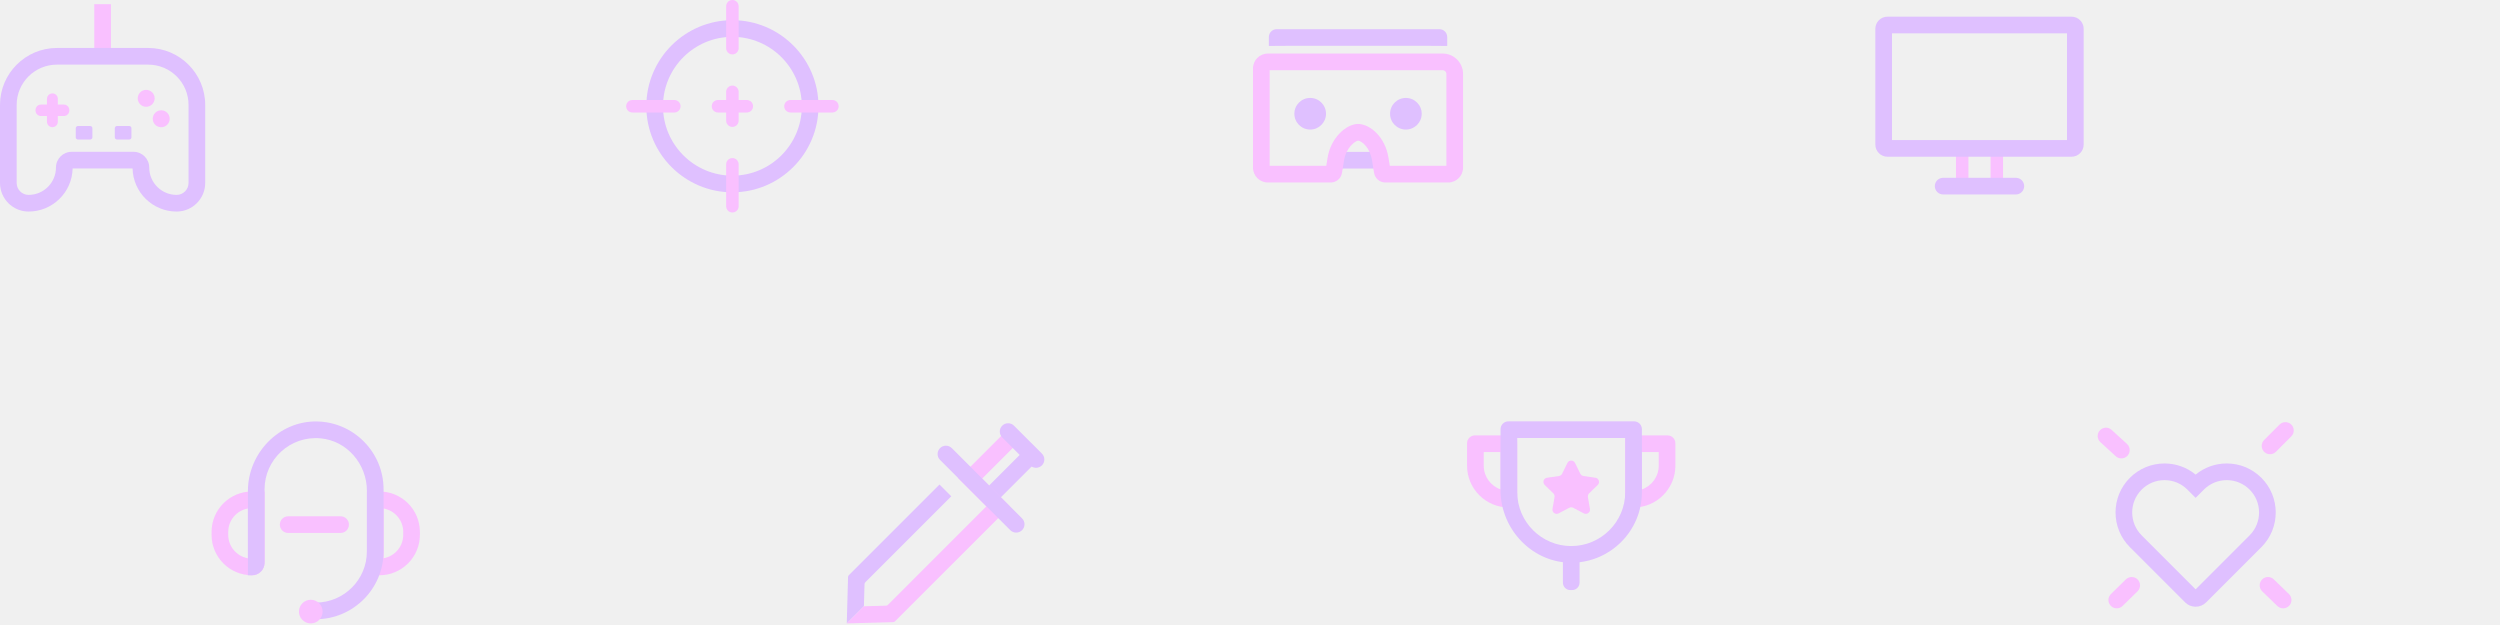
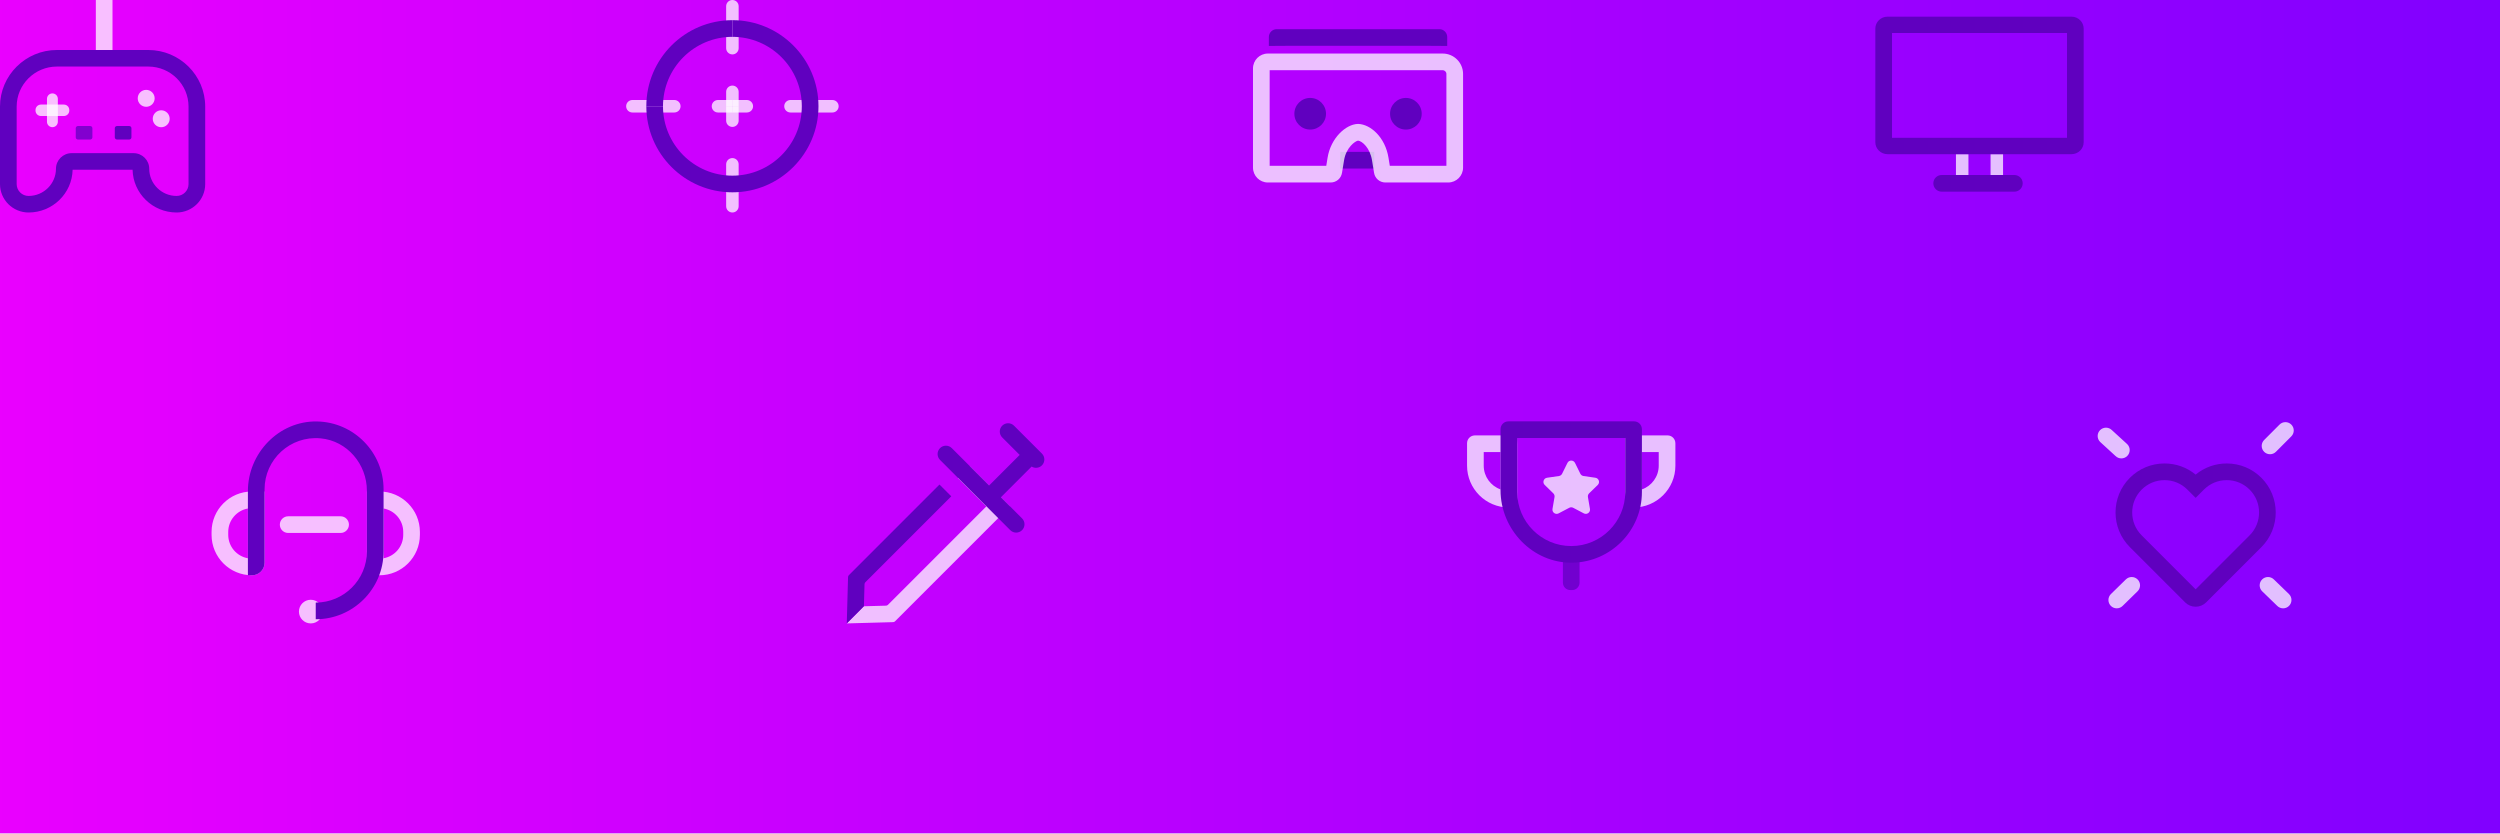
- <svg xmlns="http://www.w3.org/2000/svg" width="600" height="150" viewBox="0 0 600 150">
+ <svg xmlns="http://www.w3.org/2000/svg" width="600" height="200" viewBox="0 0 600 200">
+   <defs>
+     <linearGradient id="banner-bg-a" x1="0%" y1="50%" y2="50%">
+       <stop offset="0%" stop-color="#EA00FF" />
+       <stop offset="100%" stop-color="#8000FF" />
+     </linearGradient>
+   </defs>
  <g fill="none" fill-rule="evenodd">
-     <g transform="translate(0 1)">
-       <polygon fill="#F9C0FF" points="22.624 12 26.624 12 26.624 0 22.624 0" />
-       <path fill="#DFC0FF" d="M17.201,35.434 L32.048,35.434 C34.126,35.434 35.816,37.124 35.816,39.202 C35.816,42.826 38.764,45.774 42.388,45.774 C43.966,45.774 45.249,44.491 45.249,42.913 L45.249,24.177 C45.249,18.848 40.913,14.512 35.583,14.512 L13.666,14.512 C8.336,14.512 4,18.848 4,24.177 L4,42.913 C4,44.491 5.284,45.774 6.861,45.774 C10.485,45.774 13.433,42.826 13.433,39.202 C13.433,37.124 15.123,35.434 17.201,35.434 M42.388,49.774 C36.636,49.774 31.942,45.157 31.818,39.434 L17.431,39.434 C17.307,45.157 12.613,49.774 6.861,49.774 C3.078,49.774 -0,46.697 -0,42.913 L-0,24.177 C-0,16.642 6.131,10.512 13.666,10.512 L35.583,10.512 C43.118,10.512 49.249,16.642 49.249,24.177 L49.249,42.913 C49.249,46.697 46.171,49.774 42.388,49.774" />
-       <path fill="#F9C0FF" d="M37.118 22.599C37.118 23.722 36.208 24.632 35.085 24.632 33.963 24.632 33.053 23.722 33.053 22.599 33.053 21.476 33.963 20.566 35.085 20.566 36.208 20.566 37.118 21.476 37.118 22.599M40.725 27.502C40.725 28.625 39.815 29.535 38.692 29.535 37.57 29.535 36.66 28.625 36.66 27.502 36.66 26.379 37.57 25.469 38.692 25.469 39.815 25.469 40.725 26.379 40.725 27.502" />
-       <path fill="#DFC0FF" d="M31.023 32.484L28.072 32.484C27.784 32.484 27.549 32.25 27.549 31.962L27.549 29.769C27.549 29.48 27.784 29.246 28.072 29.246L31.023 29.246C31.311 29.246 31.546 29.48 31.546 29.769L31.546 31.962C31.546 32.25 31.311 32.484 31.023 32.484M21.651 32.484L18.7 32.484C18.412 32.484 18.178 32.25 18.178 31.962L18.178 29.769C18.178 29.48 18.412 29.246 18.7 29.246L21.651 29.246C21.94 29.246 22.174 29.48 22.174 29.769L22.174 31.962C22.174 32.25 21.94 32.484 21.651 32.484" />
-       <path fill="#F9C0FF" d="M12.578,29.524 C11.857,29.524 11.273,28.94 11.273,28.219 L11.273,22.721 C11.273,22 11.857,21.416 12.578,21.416 C13.299,21.416 13.883,22 13.883,22.721 L13.883,28.219 C13.883,28.94 13.299,29.524 12.578,29.524" />
-       <path fill="#F9C0FF" d="M16.632,25.401 L16.632,25.538 C16.632,26.259 16.048,26.843 15.327,26.843 L9.828,26.843 C9.108,26.843 8.524,26.259 8.524,25.538 L8.524,25.401 C8.524,24.68 9.108,24.096 9.828,24.096 L15.327,24.096 C16.048,24.096 16.632,24.68 16.632,25.401" />
+     <rect width="600" height="200" fill="url(#banner-bg-a)" />
+     <polygon fill="#FFF" fill-opacity=".75" points="23 12 27 12 27 0 23 0" />
+     <path fill="#6000BF" fill-opacity=".75" d="M21.651,33.484 L18.7,33.484 C18.412,33.484 18.178,33.25 18.178,32.962 L18.178,30.769 C18.178,30.48 18.412,30.246 18.7,30.246 L21.651,30.246 C21.94,30.246 22.174,30.48 22.174,30.769 L22.174,32.962 C22.174,33.25 21.94,33.484 21.651,33.484" />
+     <path fill="#FFF" fill-opacity=".75" d="M37.118 23.599C37.118 24.722 36.208 25.632 35.085 25.632 33.963 25.632 33.053 24.722 33.053 23.599 33.053 22.476 33.963 21.566 35.085 21.566 36.208 21.566 37.118 22.476 37.118 23.599M40.725 28.502C40.725 29.625 39.815 30.535 38.692 30.535 37.57 30.535 36.66 29.625 36.66 28.502 36.66 27.379 37.57 26.469 38.692 26.469 39.815 26.469 40.725 27.379 40.725 28.502M12.578 30.524C11.857 30.524 11.273 29.94 11.273 29.219L11.273 23.721C11.273 23 11.857 22.416 12.578 22.416 13.299 22.416 13.883 23 13.883 23.721L13.883 29.219C13.883 29.94 13.299 30.524 12.578 30.524" />
+     <path fill="#FFF" fill-opacity=".75" d="M16.632 26.401L16.632 26.538C16.632 27.259 16.048 27.843 15.327 27.843L9.828 27.843C9.108 27.843 8.524 27.259 8.524 26.538L8.524 26.401C8.524 25.68 9.108 25.096 9.828 25.096L15.327 25.096C16.048 25.096 16.632 25.68 16.632 26.401M175.776 30.461C174.947 30.461 174.276 29.79 174.276 28.961L174.276 25.5 177.276 25.5 177.276 28.961C177.276 29.79 176.605 30.461 175.776 30.461M175.776 51C174.947 51 174.276 50.329 174.276 49.5L174.276 39.438C174.276 38.61 174.947 37.938 175.776 37.938 176.605 37.938 177.276 38.61 177.276 39.438L177.276 49.5C177.276 50.329 176.605 51 175.776 51" />
+     <path fill="#FFF" fill-opacity=".75" d="M177.276 25.5L174.276 25.5 174.276 22.039C174.276 21.211 174.947 20.539 175.776 20.539 176.605 20.539 177.276 21.211 177.276 22.039L177.276 25.5zM175.776 13.06C174.947 13.06 174.276 12.389 174.276 11.56L174.276 1.5C174.276.671 174.947-.001 175.776-.001 176.605-.001 177.276.671 177.276 1.5L177.276 11.56C177.276 12.389 176.605 13.06 175.776 13.06" />
+     <path fill="#FFF" fill-opacity=".75" d="M175.776 27L172.316 27C171.487 27 170.816 26.329 170.816 25.5 170.816 24.671 171.487 24 172.316 24L175.776 24 175.776 27zM161.837 27L151.776 27C150.947 27 150.276 26.329 150.276 25.5 150.276 24.671 150.947 24 151.776 24L161.837 24C162.666 24 163.337 24.671 163.337 25.5 163.337 26.329 162.666 27 161.837 27M199.776 27L189.715 27C188.886 27 188.215 26.329 188.215 25.5 188.215 24.671 188.886 24 189.715 24L199.776 24C200.605 24 201.276 24.671 201.276 25.5 201.276 26.329 200.605 27 199.776 27" />
+     <path fill="#FFF" fill-opacity=".75" d="M179.237,27 L175.776,27 L175.776,24 L179.237,24 C180.066,24 180.737,24.671 180.737,25.5 C180.737,26.329 180.066,27 179.237,27" />
+     <polygon fill="#FFF" fill-opacity=".75" points="477.734 42 480.734 42 480.734 37 477.734 37" />
+     <polygon fill="#FFF" fill-opacity=".75" points="469.427 42 472.427 42 472.427 37 469.427 37" />
+     <path fill="#FFF" fill-opacity=".75" d="M506.606 145.415C505.825 144.634 505.825 143.368 506.606 142.586L510.198 139.069C510.979 138.289 512.245 138.289 513.026 139.069 513.807 139.85 513.807 141.117 513.026 141.897L509.434 145.415C508.653 146.196 507.387 146.196 506.606 145.415M504.023 103.227C503.242 104.008 503.242 105.274 504.023 106.055L507.712 109.431C508.493 110.212 509.759 110.212 510.541 109.431 511.321 108.65 511.321 107.384 510.541 106.603L506.851 103.227C506.07 102.446 504.804 102.446 504.023 103.227M549.367 145.415C550.148 144.634 550.148 143.368 549.367 142.586L545.735 139.069C544.954 138.289 543.688 138.289 542.907 139.069 542.126 139.85 542.126 141.117 542.907 141.897L546.539 145.415C547.32 146.196 548.586 146.196 549.367 145.415M549.914 101.898C550.695 102.679 550.695 103.945 549.914 104.727L546.22 108.431C545.439 109.212 544.173 109.212 543.392 108.431 542.611 107.65 542.611 106.383 543.392 105.603L547.086 101.898C547.867 101.117 549.133 101.117 549.914 101.898M92.056 122.04L92.056 133.982C94.734 133.514 96.776 131.172 96.776 128.361L96.776 127.661C96.776 124.851 94.734 122.509 92.056 122.04M91.07 138.067L88.056 138.067 88.056 117.955 91.07 117.955C96.422 117.955 100.776 122.31 100.776 127.661L100.776 128.361C100.776 133.713 96.422 138.067 91.07 138.067M77.424 146.781C77.424 148.349 76.153 149.62 74.585 149.62 73.016 149.62 71.745 148.349 71.745 146.781 71.745 145.213 73.016 143.942 74.585 143.942 76.153 143.942 77.424 145.213 77.424 146.781M81.744 123.91L69.161 123.91C68.056 123.91 67.161 124.806 67.161 125.91 67.161 127.014 68.056 127.91 69.161 127.91L81.744 127.91C82.848 127.91 83.744 127.014 83.744 125.91 83.744 124.806 82.848 123.91 81.744 123.91M232.714 111.882L229.886 114.71 236.72 121.545 213.103 145.163C212.982 145.284 212.818 145.355 212.647 145.36L207.339 145.505 207.34 145.491 203.225 149.62 214.349 149.314C214.521 149.31 214.684 149.239 214.805 149.118L242.378 121.545 232.714 111.882zM394.058 108.495L394.058 117.456C396.407 116.629 398.094 114.389 398.094 111.761L398.094 108.495 394.058 108.495zM392.058 121.797L390.058 121.797 390.058 104.553 392.115 104.495 400.217 104.495C401.23 104.495 402.059 105.302 402.088 106.315L402.094 106.553 402.094 111.761C402.094 117.303 397.601 121.797 392.058 121.797zM356.094 108.495L356.094 111.761C356.094 114.389 357.781 116.629 360.13 117.456L360.13 108.495 356.094 108.495zM364.13 121.797L362.13 121.797C356.587 121.797 352.094 117.303 352.094 111.761L352.094 106.372C352.094 105.359 352.901 104.53 353.913 104.501L354.151 104.495 364.073 104.495 364.13 106.553 364.13 121.797z" />
+     <path fill="#6000BF" fill-opacity=".75" d="M377.305,141.621 L376.884,141.621 C375.895,141.621 375.094,140.82 375.094,139.831 L375.094,133.052 L379.094,133.052 L379.094,139.831 C379.094,140.82 378.293,141.621 377.305,141.621" />
+     <path fill="#FFF" fill-opacity=".75" d="M378.002 111.101L379.28 113.69C379.427 113.989 379.712 114.196 380.042 114.244L382.899 114.659C383.73 114.78 384.062 115.801 383.46 116.387L381.393 118.402C381.154 118.634 381.045 118.969 381.102 119.298L381.59 122.143C381.732 122.971 380.864 123.601 380.121 123.211L377.565 121.868C377.27 121.712 376.918 121.712 376.623 121.868L374.067 123.211C373.324 123.601 372.457 122.971 372.598 122.143L373.086 119.298C373.143 118.969 373.034 118.634 372.795 118.402L370.728 116.387C370.127 115.801 370.459 114.78 371.289 114.659L374.146 114.244C374.476 114.196 374.761 113.989 374.908 113.69L376.186 111.101C376.558 110.349 377.63 110.349 378.002 111.101M59.496 122.04C56.818 122.509 54.776 124.851 54.776 127.661L54.776 128.361C54.776 131.172 56.818 133.514 59.496 133.982L59.496 122.04zM60.482 138.067C55.122 138.067 50.776 133.722 50.776 128.361L50.776 127.661C50.776 122.301 55.122 117.955 60.482 117.955L63.496 117.955 63.496 135.054C63.496 136.718 62.147 138.067 60.482 138.067z" />
+     <g fill="#6000BF" transform="translate(0 4)">
+       <path d="M196.435 21.5L192.435 21.5C192.435 12.314 184.962 4.841 175.776 4.841L175.776.841C187.167.841 196.435 10.108 196.435 21.5M175.776 42.158L175.776 38.158C184.962 38.158 192.435 30.685 192.435 21.5L196.435 21.5C196.435 32.89 187.167 42.158 175.776 42.158M175.776 42.158C164.385 42.158 155.118 32.89 155.118 21.5L159.118 21.5C159.118 30.685 166.59 38.158 175.776 38.158L175.776 42.158z" />
+       <path d="M159.118 21.5L155.118 21.5C155.118 10.108 164.385.841 175.776.841L175.776 4.841C166.591 4.841 159.118 12.314 159.118 21.5M454.081 29.074L496.081 29.074 496.081 3.926 454.081 3.926 454.081 29.074zM497.162 33L452.999 33C451.39 33 450.081 31.716 450.081 30.136L450.081 2.865C450.081 1.286 451.39 0 452.999 0L497.162 0C498.771 0 500.081 1.286 500.081 2.865L500.081 30.136C500.081 31.716 498.771 33 497.162 33zM483.45 42L466 42C464.896 42 464 41.104 464 40 464 38.896 464.896 38 466 38L483.45 38C484.554 38 485.45 38.896 485.45 40 485.45 41.104 484.554 42 483.45 42" />
+       <polygon points="321.658 36.449 329.825 36.449 329.825 32.449 321.658 32.449" />
+       <path d="M347.332 7.026L343.332 7 308.524 7 304.524 7.026 304.524 4.887C304.524 3.845 305.368 3 306.411 3L345.445 3C346.488 3 347.332 3.845 347.332 4.887L347.332 7.026zM333.615 23.299C333.615 25.396 335.315 27.096 337.412 27.096 339.51 27.096 341.21 25.396 341.21 23.299 341.21 21.202 339.51 19.502 337.412 19.502 335.315 19.502 333.615 21.202 333.615 23.299M310.647 23.299C310.647 25.396 312.348 27.096 314.445 27.096 316.542 27.096 318.242 25.396 318.242 23.299 318.242 21.202 316.542 19.502 314.445 19.502 312.348 19.502 310.647 21.202 310.647 23.299M519.485 111.232C517.412 111.232 515.463 112.04 513.997 113.505 510.97 116.532 510.97 121.457 513.997 124.483L526.952 137.438 539.907 124.483C542.934 121.457 542.934 116.532 539.907 113.505 538.441 112.04 536.492 111.232 534.419 111.232 532.346 111.232 530.397 112.04 528.931 113.505L526.953 115.484 524.974 113.506C523.507 112.04 521.558 111.232 519.485 111.232M526.952 141.613C525.996 141.613 525.098 141.241 524.422 140.565L511.169 127.311C506.582 122.725 506.582 115.263 511.169 110.677 513.39 108.456 516.343 107.232 519.485 107.232 522.241 107.232 524.853 108.173 526.952 109.905 529.051 108.173 531.663 107.232 534.419 107.232 537.561 107.232 540.514 108.456 542.735 110.677 547.322 115.263 547.322 122.725 542.735 127.311L529.482 140.565C528.806 141.241 527.907 141.613 526.952 141.613M207.486 136.198C207.491 136.027 207.561 135.864 207.682 135.742L228.306 115.117 225.478 112.289 203.727 134.04C203.606 134.161 203.536 134.324 203.531 134.496L203.225 145.62 207.34 141.491 207.486 136.198zM17.201 32.756L32.048 32.756C34.126 32.756 35.816 34.434 35.816 36.499 35.816 40.098 38.764 43.027 42.388 43.027 43.966 43.027 45.249 41.752 45.249 40.185L45.249 21.574C45.249 16.28 40.913 11.973 35.583 11.973L13.666 11.973C8.336 11.973 4 16.28 4 21.574L4 40.185C4 41.752 5.284 43.027 6.861 43.027 10.485 43.027 13.433 40.098 13.433 36.499 13.433 34.434 15.123 32.756 17.201 32.756M42.388 47C36.636 47 31.942 42.414 31.818 36.729L17.431 36.729C17.307 42.414 12.613 47 6.861 47 3.078 47-0 43.944-0 40.185L-0 21.574C-0 14.089 6.131 8 13.666 8L35.583 8C43.118 8 49.249 14.089 49.249 21.574L49.249 40.185C49.249 43.944 46.171 47 42.388 47" />
+       <path d="M31.023 29.484L28.072 29.484C27.784 29.484 27.549 29.25 27.549 28.962L27.549 26.769C27.549 26.48 27.784 26.246 28.072 26.246L31.023 26.246C31.311 26.246 31.546 26.48 31.546 26.769L31.546 28.962C31.546 29.25 31.311 29.484 31.023 29.484M237.395 112.51L244.724 105.182 240.534 100.99C239.751 100.21 239.751 98.944 240.532 98.162 241.314 97.382 242.581 97.382 243.361 98.162L250.059 104.859C250.839 105.641 250.839 106.907 250.059 107.689 249.388 108.359 248.36 108.454 247.588 107.973L240.223 115.338 245.295 120.411C246.076 121.192 246.076 122.458 245.295 123.239 244.514 124.02 243.248 124.02 242.467 123.239L225.607 106.379C224.826 105.598 224.826 104.332 225.607 103.551 226.388 102.77 227.654 102.77 228.435 103.551L237.395 112.51zM75.776 144.619L75.776 140.619C82.547 140.619 88.056 135.11 88.056 128.34L88.056 113.787C88.056 107.396 83.322 101.802 76.959 101.203 69.658 100.516 63.496 106.265 63.496 113.428L63.496 131.054C63.496 132.718 62.147 134.067 60.482 134.067L59.496 134.067 59.496 113.859C59.496 104.753 66.947 96.998 76.051 97.15 84.901 97.297 92.056 104.543 92.056 113.428L92.056 128.34C92.056 137.316 84.753 144.619 75.776 144.619M364.13 101.124L364.13 114.088C364.13 121.236 369.945 127.052 377.094 127.052 384.242 127.052 390.058 121.236 390.058 114.088L390.058 101.124 364.13 101.124zM377.382 131.048C367.895 131.208 360.13 123.126 360.13 113.638L360.13 99.001C360.13 97.987 360.937 97.157 361.95 97.129L362.187 97.124 392.18 97.124C393.194 97.124 394.023 97.93 394.051 98.944L394.058 99.18 394.058 114.088C394.058 123.344 386.604 130.894 377.382 131.048z" />
    </g>
-     <g transform="translate(150)">
-       <path fill="#DFC0FF" d="M46.435 25.5L42.435 25.5C42.435 16.314 34.962 8.841 25.776 8.841L25.776 4.841C37.167 4.841 46.435 14.108 46.435 25.5M25.776 46.158L25.776 42.158C34.962 42.158 42.435 34.685 42.435 25.5L46.435 25.5C46.435 36.89 37.167 46.158 25.776 46.158M25.776 46.158C14.385 46.158 5.118 36.89 5.118 25.5L9.118 25.5C9.118 34.685 16.59 42.158 25.776 42.158L25.776 46.158z" />
-       <path fill="#DFC0FF" d="M9.118,25.5 L5.118,25.5 C5.118,14.108 14.385,4.841 25.776,4.841 L25.776,8.841 C16.591,8.841 9.118,16.314 9.118,25.5" />
-       <path fill="#F9C0FF" d="M25.776 30.461C24.947 30.461 24.276 29.79 24.276 28.961L24.276 25.5 27.276 25.5 27.276 28.961C27.276 29.79 26.605 30.461 25.776 30.461M25.776 51C24.947 51 24.276 50.329 24.276 49.5L24.276 39.438C24.276 38.61 24.947 37.938 25.776 37.938 26.605 37.938 27.276 38.61 27.276 39.438L27.276 49.5C27.276 50.329 26.605 51 25.776 51" />
-       <path fill="#F9C0FF" d="M27.276 25.5L24.276 25.5 24.276 22.039C24.276 21.211 24.947 20.539 25.776 20.539 26.605 20.539 27.276 21.211 27.276 22.039L27.276 25.5zM25.776 13.06C24.947 13.06 24.276 12.389 24.276 11.56L24.276 1.5C24.276.671 24.947-.001 25.776-.001 26.605-.001 27.276.671 27.276 1.5L27.276 11.56C27.276 12.389 26.605 13.06 25.776 13.06" />
-       <path fill="#F9C0FF" d="M25.776 27L22.316 27C21.487 27 20.816 26.329 20.816 25.5 20.816 24.671 21.487 24 22.316 24L25.776 24 25.776 27zM11.837 27L1.776 27C.947 27 .276 26.329.276 25.5.276 24.671.947 24 1.776 24L11.837 24C12.666 24 13.337 24.671 13.337 25.5 13.337 26.329 12.666 27 11.837 27M49.776 27L39.715 27C38.886 27 38.215 26.329 38.215 25.5 38.215 24.671 38.886 24 39.715 24L49.776 24C50.605 24 51.276 24.671 51.276 25.5 51.276 26.329 50.605 27 49.776 27" />
-       <path fill="#F9C0FF" d="M29.237,27 L25.776,27 L25.776,24 L29.237,24 C30.066,24 30.737,24.671 30.737,25.5 C30.737,26.329 30.066,27 29.237,27" />
-     </g>
-     <g transform="translate(450 4)">
-       <polygon fill="#F9C0FF" points="27.734 40.671 30.734 40.671 30.734 31.618 27.734 31.618" />
-       <polygon fill="#F9C0FF" points="19.427 40.671 22.427 40.671 22.427 31.618 19.427 31.618" />
-       <path fill="#DFC0FF" d="M4.081 29.618L46.081 29.618 46.081 4 4.081 4 4.081 29.618zM47.162 33.618L2.999 33.618C1.39 33.618.081 32.31.081 30.7L.081 2.919C.081 1.31 1.39 0 2.999 0L47.162 0C48.771 0 50.081 1.31 50.081 2.919L50.081 30.7C50.081 32.31 48.771 33.618 47.162 33.618zM33.805 42.671L16.355 42.671C15.251 42.671 14.355 41.775 14.355 40.671 14.355 39.567 15.251 38.671 16.355 38.671L33.805 38.671C34.909 38.671 35.805 39.567 35.805 40.671 35.805 41.775 34.909 42.671 33.805 42.671" />
-     </g>
-     <g transform="translate(300 7)">
-       <polygon fill="#DFC0FF" points="21.658 33.449 29.825 33.449 29.825 29.449 21.658 29.449" />
-       <path fill="#DFC0FF" d="M47.333,4.026 L43.333,4 L8.524,4 L4.524,4.026 L4.524,1.887 C4.524,0.845 5.369,-0 6.41,-0 L45.446,-0 C46.487,-0 47.333,0.845 47.333,1.887 L47.333,4.026 Z" />
-       <path fill="#F9C0FF" d="M47.137,32.799 L33.553,32.799 L33.237,30.849 C32.439,25.918 28.933,22.855 26.005,22.742 L25.929,22.74 L25.854,22.742 C22.976,22.85 19.383,26.132 18.62,30.849 L18.304,32.799 L4.719,32.799 L4.719,9.849 L6.524,9.849 L45.333,9.849 L46.238,9.849 C46.734,9.849 47.137,10.252 47.137,10.748 L47.137,32.799 Z M46.238,5.849 L45.333,5.849 L6.524,5.849 L4.291,5.849 C2.321,5.849 0.719,7.451 0.719,9.42 L0.719,33.228 C0.719,35.196 2.321,36.799 4.291,36.799 L19.358,36.799 C20.72,36.799 21.866,35.823 22.083,34.48 L22.568,31.487 C23.069,28.392 25.231,26.863 25.937,26.747 C26.927,26.87 28.802,28.484 29.288,31.487 L29.773,34.48 C29.99,35.823 31.137,36.799 32.498,36.799 L47.566,36.799 C49.535,36.799 51.137,35.196 51.137,33.228 L51.137,10.748 C51.137,8.047 48.939,5.849 46.238,5.849 Z" />
-       <path fill="#DFC0FF" d="M33.615 20.299C33.615 22.396 35.315 24.096 37.412 24.096 39.51 24.096 41.21 22.396 41.21 20.299 41.21 18.202 39.51 16.502 37.412 16.502 35.315 16.502 33.615 18.202 33.615 20.299M10.647 20.299C10.647 22.396 12.348 24.096 14.445 24.096 16.542 24.096 18.242 22.396 18.242 20.299 18.242 18.202 16.542 16.502 14.445 16.502 12.348 16.502 10.647 18.202 10.647 20.299" />
-     </g>
-     <g transform="translate(50 101)">
-       <g transform="translate(452.5)">
-         <path fill="#DFC0FF" d="M16.985,14.232 C14.912,14.232 12.963,15.04 11.497,16.505 C8.47,19.532 8.47,24.457 11.497,27.483 L24.452,40.438 L37.407,27.483 C40.434,24.457 40.434,19.532 37.407,16.505 C35.941,15.04 33.992,14.232 31.919,14.232 C29.846,14.232 27.897,15.04 26.431,16.505 L24.453,18.484 L22.474,16.506 C21.007,15.04 19.058,14.232 16.985,14.232 M24.452,44.613 C23.496,44.613 22.598,44.241 21.922,43.565 L8.669,30.311 C4.082,25.725 4.082,18.263 8.669,13.677 C10.89,11.456 13.843,10.232 16.985,10.232 C19.741,10.232 22.353,11.173 24.452,12.905 C26.551,11.173 29.163,10.232 31.919,10.232 C35.061,10.232 38.014,11.456 40.235,13.677 C44.822,18.263 44.822,25.725 40.235,30.311 L26.982,43.565 C26.306,44.241 25.407,44.613 24.452,44.613" />
-         <path fill="#F9C0FF" d="M4.106 44.415C3.325 43.634 3.325 42.368 4.106 41.586L7.698 38.069C8.479 37.289 9.745 37.289 10.526 38.069 11.307 38.85 11.307 40.117 10.526 40.897L6.934 44.415C6.153 45.196 4.887 45.196 4.106 44.415M1.523 2.227C.742 3.008.742 4.274 1.523 5.055L5.212 8.431C5.993 9.212 7.259 9.212 8.041 8.431 8.821 7.65 8.821 6.384 8.041 5.603L4.351 2.227C3.57 1.446 2.304 1.446 1.523 2.227M46.867 44.415C47.648 43.634 47.648 42.368 46.867 41.586L43.235 38.069C42.454 37.289 41.188 37.289 40.407 38.069 39.626 38.85 39.626 40.117 40.407 40.897L44.039 44.415C44.82 45.196 46.086 45.196 46.867 44.415M47.414.898C48.195 1.679 48.195 2.945 47.414 3.727L43.72 7.431C42.939 8.212 41.673 8.212 40.892 7.431 40.111 6.65 40.111 5.383 40.892 4.603L44.586.898C45.367.117 46.633.117 47.414.898" />
-       </g>
-       <g transform="translate(.5)">
-         <path fill="#F9C0FF" d="M41.556 21.04L41.556 32.982C44.234 32.514 46.276 30.172 46.276 27.361L46.276 26.661C46.276 23.851 44.234 21.509 41.556 21.04M40.57 37.067L37.556 37.067 37.556 16.955 40.57 16.955C45.922 16.955 50.276 21.31 50.276 26.661L50.276 27.361C50.276 32.713 45.922 37.067 40.57 37.067M8.996 21.04C6.318 21.509 4.276 23.851 4.276 26.661L4.276 27.361C4.276 30.172 6.318 32.514 8.996 32.982L8.996 21.04zM9.982 37.067C4.622 37.067.276 32.722.276 27.361L.276 26.661C.276 21.301 4.622 16.955 9.982 16.955L12.996 16.955 12.996 34.054C12.996 35.718 11.647 37.067 9.982 37.067z" />
-         <path fill="#DFC0FF" d="M25.276,47.619 L25.276,43.619 C32.047,43.619 37.556,38.11 37.556,31.34 L37.556,16.787 C37.556,10.396 32.822,4.802 26.459,4.203 C19.158,3.516 12.996,9.265 12.996,16.428 L12.996,34.054 C12.996,35.718 11.647,37.067 9.982,37.067 L8.996,37.067 L8.996,16.859 C8.996,7.753 16.447,-0.002 25.551,0.15 C34.401,0.297 41.556,7.543 41.556,16.428 L41.556,31.34 C41.556,40.316 34.253,47.619 25.276,47.619" />
-         <path fill="#F9C0FF" d="M26.924 45.781C26.924 47.349 25.653 48.62 24.085 48.62 22.516 48.62 21.245 47.349 21.245 45.781 21.245 44.213 22.516 42.942 24.085 42.942 25.653 42.942 26.924 44.213 26.924 45.781M31.244 22.91L18.661 22.91C17.556 22.91 16.661 23.806 16.661 24.91 16.661 26.014 17.556 26.91 18.661 26.91L31.244 26.91C32.348 26.91 33.244 26.014 33.244 24.91 33.244 23.806 32.348 22.91 31.244 22.91" />
-       </g>
-       <g transform="translate(152.5)">
-         <polygon fill="#F9C0FF" points="31.789 15.285 28.961 12.457 39.311 2.107 42.139 4.935" />
-         <polygon fill="#DFC0FF" points="36.283 19.779 33.455 16.951 43.805 6.601 46.633 9.429" />
-         <path fill="#DFC0FF" d="M44.73 10.688L38.033 3.99C37.252 3.209 37.252 1.944 38.032 1.163 38.813.382 40.081.382 40.861 1.163L47.559 7.859C48.34 8.642 48.34 9.908 47.559 10.688 46.778 11.47 45.511 11.47 44.73 10.688M4.986 39.198C4.991 39.027 5.061 38.864 5.182 38.742L25.806 18.117 22.978 15.289 1.227 37.04C1.106 37.161 1.036 37.324 1.031 37.496L.725 48.62 4.84 44.491 4.986 39.198z" />
-         <path fill="#F9C0FF" d="M30.214,10.882 L27.386,13.71 L34.22,20.545 L10.603,44.163 C10.482,44.284 10.318,44.355 10.147,44.36 L4.839,44.505 L4.84,44.491 L0.725,48.62 L11.849,48.314 C12.021,48.31 12.184,48.239 12.305,48.118 L39.878,20.545 L30.214,10.882 Z" />
-         <path fill="#DFC0FF" d="M39.967,26.239 L23.107,9.379 C22.326,8.598 22.326,7.332 23.107,6.551 C23.888,5.77 25.154,5.77 25.935,6.551 L42.795,23.411 C43.576,24.192 43.576,25.458 42.795,26.239 C42.014,27.02 40.748,27.02 39.967,26.239" />
-       </g>
-       <g transform="translate(301.5)">
-         <path fill="#F9C0FF" d="M42.558 7.495L42.558 16.456C44.907 15.629 46.594 13.389 46.594 10.761L46.594 7.495 42.558 7.495zM40.558 20.797L38.558 20.797 38.558 3.553 40.615 3.495 48.717 3.495C49.73 3.495 50.559 4.302 50.588 5.315L50.594 5.553 50.594 10.761C50.594 16.303 46.101 20.797 40.558 20.797zM4.594 7.495L4.594 10.761C4.594 13.389 6.281 15.629 8.63 16.456L8.63 7.495 4.594 7.495zM12.63 20.797L10.63 20.797C5.087 20.797.594 16.303.594 10.761L.594 5.372C.594 4.359 1.401 3.53 2.413 3.501L2.651 3.495 12.573 3.495 12.63 5.553 12.63 20.797z" />
-         <path fill="#DFC0FF" d="M25.805,40.621 L25.384,40.621 C24.395,40.621 23.594,39.82 23.594,38.831 L23.594,32.052 L27.594,32.052 L27.594,38.831 C27.594,39.82 26.793,40.621 25.805,40.621" />
-         <path fill="#F9C0FF" d="M26.502,10.101 L27.78,12.69 C27.927,12.989 28.212,13.196 28.542,13.244 L31.399,13.659 C32.23,13.78 32.562,14.801 31.96,15.387 L29.893,17.402 C29.654,17.634 29.545,17.969 29.602,18.298 L30.09,21.143 C30.232,21.971 29.364,22.601 28.621,22.211 L26.065,20.868 C25.77,20.712 25.418,20.712 25.123,20.868 L22.567,22.211 C21.824,22.601 20.957,21.971 21.098,21.143 L21.586,18.298 C21.643,17.969 21.534,17.634 21.295,17.402 L19.228,15.387 C18.627,14.801 18.959,13.78 19.789,13.659 L22.646,13.244 C22.976,13.196 23.261,12.989 23.408,12.69 L24.686,10.101 C25.058,9.349 26.13,9.349 26.502,10.101" />
-         <path fill="#DFC0FF" d="M12.63,4.123 L12.63,17.087 C12.63,24.235 18.445,30.052 25.594,30.052 C32.742,30.052 38.558,24.235 38.558,17.087 L38.558,4.123 L12.63,4.123 Z M25.882,34.048 C16.395,34.208 8.63,26.127 8.63,16.639 L8.63,2.001 C8.63,0.988 9.437,0.158 10.45,0.13 L10.687,0.123 L40.68,0.123 C41.694,0.123 42.523,0.93 42.551,1.944 L42.558,2.18 L42.558,17.087 C42.558,26.345 35.104,33.895 25.882,34.048 Z" />
-       </g>
-     </g>
+     <path fill="#FFF" fill-opacity=".75" d="M347.137,39.799 L333.553,39.799 L333.237,37.849 C332.439,32.918 328.933,29.855 326.005,29.742 L325.929,29.74 L325.854,29.742 C322.976,29.85 319.383,33.132 318.62,37.849 L318.304,39.799 L304.719,39.799 L304.719,16.849 L306.524,16.849 L345.333,16.849 L346.238,16.849 C346.734,16.849 347.137,17.252 347.137,17.748 L347.137,39.799 Z M346.238,12.849 L345.333,12.849 L306.524,12.849 L304.291,12.849 C302.321,12.849 300.719,14.451 300.719,16.42 L300.719,40.228 C300.719,42.196 302.321,43.799 304.291,43.799 L319.358,43.799 C320.72,43.799 321.866,42.823 322.083,41.48 L322.568,38.487 C323.069,35.392 325.231,33.863 325.937,33.747 C326.927,33.87 328.802,35.484 329.288,38.487 L329.773,41.48 C329.99,42.823 331.137,43.799 332.498,43.799 L347.566,43.799 C349.535,43.799 351.137,42.196 351.137,40.228 L351.137,17.748 C351.137,15.047 348.939,12.849 346.238,12.849 Z" />
  </g>
</svg>
